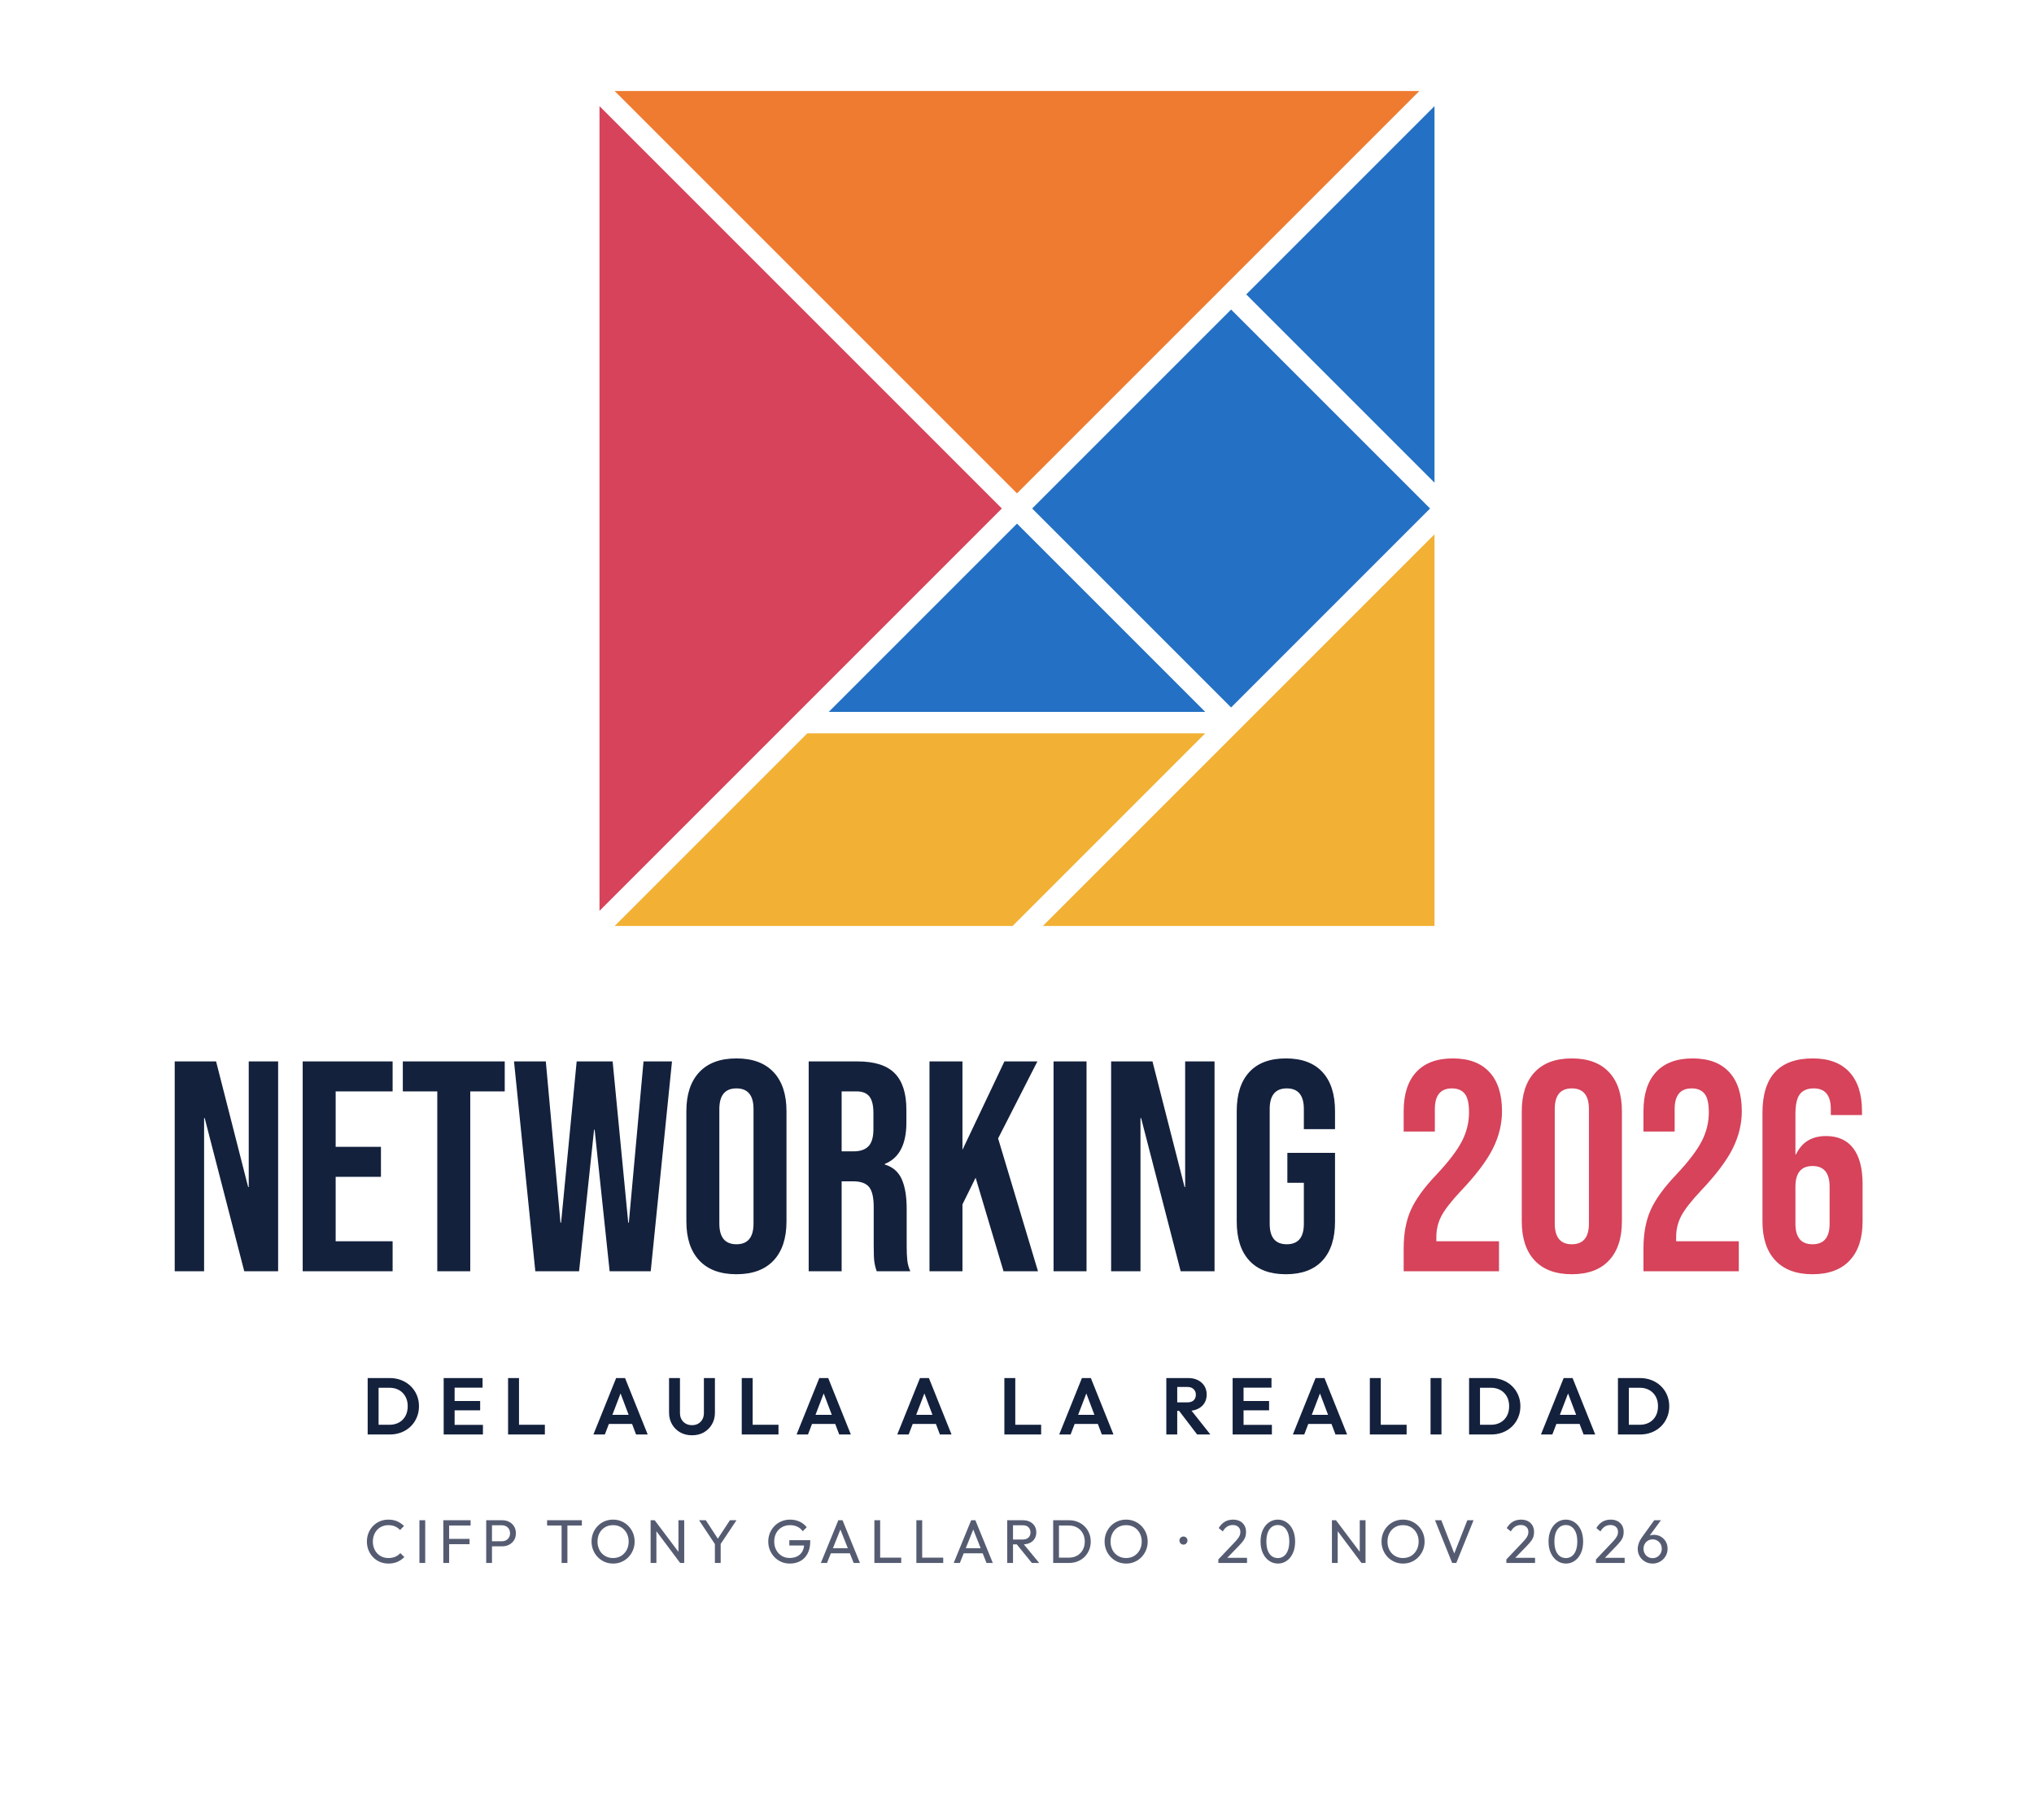
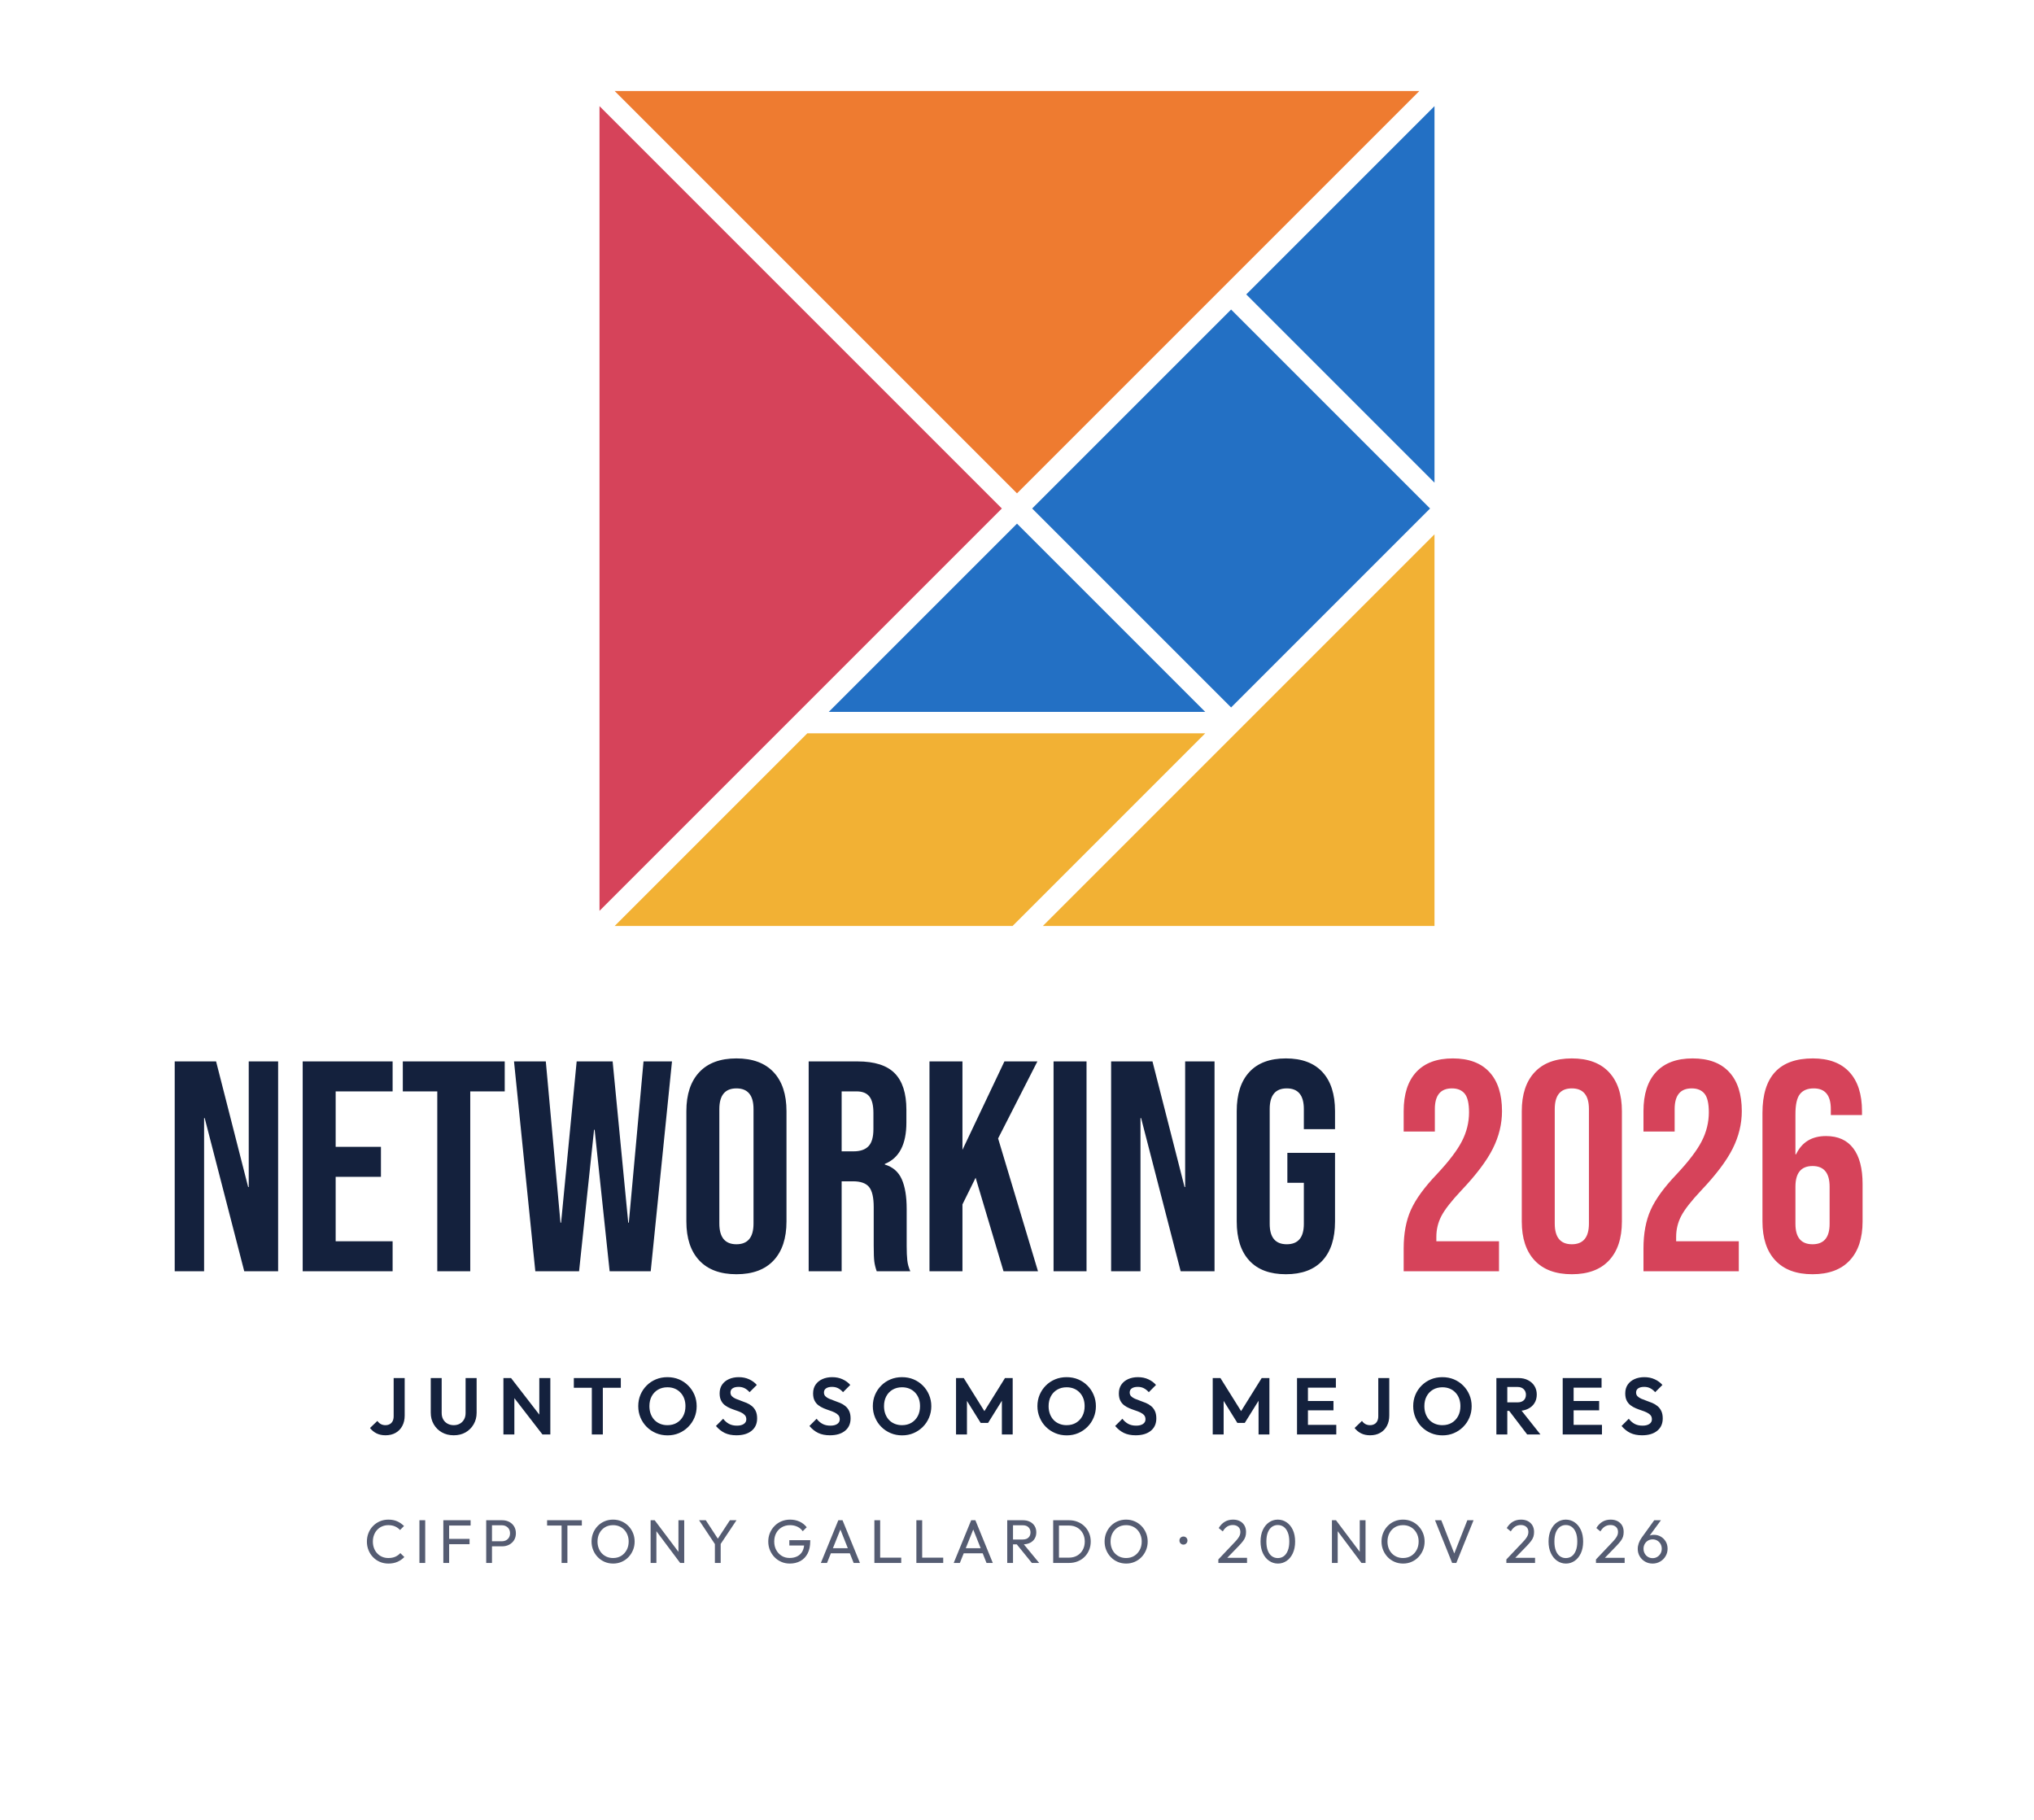
- <svg xmlns="http://www.w3.org/2000/svg" viewBox="0 0 760 680" role="img" aria-label="Networking 2026 — Del aula a la realidad">
+ <svg xmlns="http://www.w3.org/2000/svg" viewBox="0 0 760 680" role="img" aria-label="Networking 2026 — Juntos somos mejores">
  <g transform="translate(220 30) scale(0.8)">
    <polygon points="12.07,5 387.93,5 200,192.93" fill="#ee7b30" data-pieza="ideas" />
    <polygon points="5,12.07 192.93,200 5,387.93" fill="#d6435a" data-pieza="proyectos" />
    <polygon points="395,12.07 395,187.93 307.07,100" fill="#2370c4" data-pieza="territorio" />
    <polygon points="207.07,200 300,107.07 392.93,200 300,292.93" fill="#2370c4" data-pieza="conexiones" />
    <polygon points="200,207.07 287.93,295 112.07,295" fill="#2370c4" data-pieza="personas" />
    <polygon points="12.07,395 102.07,305 287.93,305 197.93,395" fill="#f2b134" data-pieza="futuro" />
    <polygon points="395,212.07 395,395 212.07,395" fill="#f2b134" data-pieza="empresa" />
  </g>
  <path fill="#14213d" d="M65.28 475L65.28 396.60L80.74 396.60L92.72 443.53L92.94 443.53L92.94 396.60L103.92 396.60L103.92 475L91.26 475L76.48 417.77L76.26 417.77L76.26 475L65.28 475ZM113.10 475L113.10 396.60L146.70 396.60L146.70 407.80L125.42 407.80L125.42 428.52L142.34 428.52L142.34 439.72L125.42 439.72L125.42 463.80L146.70 463.80L146.70 475L113.10 475ZM163.39 475L163.39 407.80L150.51 407.80L150.51 396.60L188.59 396.60L188.59 407.80L175.71 407.80L175.71 475L163.39 475ZM200.02 475L192.06 396.60L203.94 396.60L209.42 456.86L209.65 456.86L215.47 396.60L228.91 396.60L234.74 456.86L234.96 456.86L240.45 396.60L251.09 396.60L243.14 475L227.79 475L222.19 422.14L221.97 422.14L216.37 475L200.02 475ZM275.17 476.12Q266.10 476.12 261.28 470.97Q256.46 465.82 256.46 456.41L256.46 456.41L256.46 415.19Q256.46 405.78 261.28 400.63Q266.10 395.48 275.17 395.48L275.17 395.48Q284.24 395.48 289.06 400.63Q293.87 405.78 293.87 415.19L293.87 415.19L293.87 456.41Q293.87 465.82 289.06 470.97Q284.24 476.12 275.17 476.12L275.17 476.12ZM275.17 464.92Q281.55 464.92 281.55 457.19L281.55 457.19L281.55 414.41Q281.55 406.68 275.17 406.68L275.17 406.68Q268.78 406.68 268.78 414.41L268.78 414.41L268.78 457.19Q268.78 464.92 275.17 464.92L275.17 464.92ZM302.16 475L302.16 396.60L320.42 396.60Q329.94 396.60 334.30 401.02Q338.67 405.45 338.67 414.63L338.67 414.63L338.67 419.45Q338.67 431.66 330.61 434.90L330.61 434.90L330.61 435.13Q335.09 436.47 336.94 440.62Q338.78 444.76 338.78 451.70L338.78 451.70L338.78 465.48Q338.78 468.84 339.01 470.91Q339.23 472.98 340.13 475L340.13 475L327.58 475Q326.91 473.10 326.69 471.42Q326.46 469.74 326.46 465.37L326.46 465.37L326.46 451.03Q326.46 445.66 324.73 443.53Q322.99 441.40 318.74 441.40L318.74 441.40L314.48 441.40L314.48 475L302.16 475ZM314.48 430.20L318.96 430.20Q322.66 430.20 324.50 428.30Q326.35 426.39 326.35 421.91L326.35 421.91L326.35 415.86Q326.35 411.61 324.84 409.70Q323.33 407.80 320.08 407.80L320.08 407.80L314.48 407.80L314.48 430.20ZM347.30 475L347.30 396.60L359.62 396.60L359.62 429.64L375.30 396.60L387.62 396.60L372.94 425.38L387.84 475L374.96 475L364.54 440.06L359.62 450.02L359.62 475L347.30 475ZM393.66 475L393.66 396.60L405.98 396.60L405.98 475L393.66 475ZM415.17 475L415.17 396.60L430.62 396.60L442.61 443.53L442.83 443.53L442.83 396.60L453.81 396.60L453.81 475L441.15 475L426.37 417.77L426.14 417.77L426.14 475L415.17 475ZM480.46 476.12Q471.50 476.12 466.80 471.02Q462.10 465.93 462.10 456.41L462.10 456.41L462.10 415.19Q462.10 405.67 466.80 400.58Q471.50 395.48 480.46 395.48L480.46 395.48Q489.42 395.48 494.13 400.58Q498.83 405.67 498.83 415.19L498.83 415.19L498.83 421.91L487.18 421.91L487.18 414.41Q487.18 406.68 480.80 406.68L480.80 406.68Q474.42 406.68 474.42 414.41L474.42 414.41L474.42 457.30Q474.42 464.92 480.80 464.92L480.80 464.92Q487.18 464.92 487.18 457.30L487.18 457.30L487.18 441.96L481.02 441.96L481.02 430.76L498.83 430.76L498.83 456.41Q498.83 465.93 494.13 471.02Q489.42 476.12 480.46 476.12L480.46 476.12Z" />
  <path fill="#d6435a" d="M524.48 475L524.48 466.49Q524.48 458.09 527.17 452.10Q529.86 446.10 536.80 438.82L536.80 438.82Q543.63 431.54 546.26 426.39Q548.90 421.24 548.90 415.64L548.90 415.64Q548.90 410.60 547.27 408.64Q545.65 406.68 542.51 406.68L542.51 406.68Q536.13 406.68 536.13 414.41L536.13 414.41L536.13 422.81L524.48 422.81L524.48 415.19Q524.48 405.67 529.18 400.58Q533.89 395.48 542.85 395.48L542.85 395.48Q551.81 395.48 556.51 400.58Q561.22 405.67 561.22 415.19L561.22 415.19Q561.22 422.36 557.80 429.19Q554.38 436.02 545.98 444.87L545.98 444.87Q540.50 450.70 538.59 454.34Q536.69 457.98 536.69 462.12L536.69 462.12L536.69 463.80L560.10 463.80L560.10 475L524.48 475ZM587.31 476.12Q578.24 476.12 573.42 470.97Q568.61 465.82 568.61 456.41L568.61 456.41L568.61 415.19Q568.61 405.78 573.42 400.63Q578.24 395.48 587.31 395.48L587.31 395.48Q596.38 395.48 601.20 400.63Q606.02 405.78 606.02 415.19L606.02 415.19L606.02 456.41Q606.02 465.82 601.20 470.97Q596.38 476.12 587.31 476.12L587.31 476.12ZM587.31 464.92Q593.70 464.92 593.70 457.19L593.70 457.19L593.70 414.41Q593.70 406.68 587.31 406.68L587.31 406.68Q580.93 406.68 580.93 414.41L580.93 414.41L580.93 457.19Q580.93 464.92 587.31 464.92L587.31 464.92ZM614.08 475L614.08 466.49Q614.08 458.09 616.77 452.10Q619.46 446.10 626.40 438.82L626.40 438.82Q633.23 431.54 635.86 426.39Q638.50 421.24 638.50 415.64L638.50 415.64Q638.50 410.60 636.87 408.64Q635.25 406.68 632.11 406.68L632.11 406.68Q625.73 406.68 625.73 414.41L625.73 414.41L625.73 422.81L614.08 422.81L614.08 415.19Q614.08 405.67 618.78 400.58Q623.49 395.48 632.45 395.48L632.45 395.48Q641.41 395.48 646.11 400.58Q650.82 405.67 650.82 415.19L650.82 415.19Q650.82 422.36 647.40 429.19Q643.98 436.02 635.58 444.87L635.58 444.87Q630.10 450.70 628.19 454.34Q626.29 457.98 626.29 462.12L626.29 462.12L626.29 463.80L649.70 463.80L649.70 475L614.08 475ZM677.25 476.12Q668.18 476.12 663.36 470.97Q658.54 465.82 658.54 456.41L658.54 456.41L658.54 415.86Q658.54 395.48 677.36 395.48L677.36 395.48Q686.32 395.48 691.02 400.58Q695.73 405.67 695.73 415.19L695.73 415.19L695.73 416.65L684.08 416.65L684.08 414.41Q684.08 406.68 677.70 406.68L677.70 406.68Q674.22 406.68 672.54 408.81Q670.86 410.94 670.86 416.31L670.86 416.31L670.86 431.32L671.09 431.32Q674.34 424.49 682.29 424.49L682.29 424.49Q689.01 424.49 692.48 429.08Q695.95 433.67 695.95 442.41L695.95 442.41L695.95 456.41Q695.95 465.82 691.14 470.97Q686.32 476.12 677.25 476.12L677.25 476.12ZM677.25 464.92Q683.63 464.92 683.63 457.30L683.63 457.30L683.63 443.42Q683.63 435.69 677.25 435.69L677.25 435.69Q670.86 435.69 670.86 443.42L670.86 443.42L670.86 457.30Q670.86 464.92 677.25 464.92L677.25 464.92Z" />
-   <path fill="#14213d" d="M145.66 536L140.16 536L140.16 532.37L145.53 532.37Q147.57 532.37 149.10 531.51Q150.63 530.66 151.49 529.10Q152.34 527.54 152.34 525.41L152.34 525.41Q152.34 523.34 151.47 521.79Q150.60 520.25 149.07 519.39Q147.55 518.54 145.53 518.54L145.53 518.54L140.07 518.54L140.07 514.91L145.59 514.91Q147.94 514.91 149.93 515.69Q151.93 516.47 153.41 517.89Q154.90 519.32 155.72 521.24Q156.55 523.16 156.55 525.44L156.55 525.44Q156.55 527.72 155.72 529.65Q154.90 531.59 153.43 533.01Q151.96 534.44 149.96 535.22Q147.97 536 145.66 536L145.66 536ZM141.46 536L137.38 536L137.38 514.91L141.46 514.91L141.46 536ZM169.87 536L165.78 536L165.78 514.91L169.87 514.91L169.87 536ZM180.45 536L168.78 536L168.78 532.40L180.45 532.40L180.45 536ZM179.41 526.97L168.78 526.97L168.78 523.49L179.41 523.49L179.41 526.97ZM180.31 518.51L168.78 518.51L168.78 514.91L180.31 514.91L180.31 518.51ZM193.93 536L189.84 536L189.84 514.91L193.93 514.91L193.93 536ZM203.59 536L192.84 536L192.84 532.37L203.59 532.37L203.59 536ZM226.00 536L221.73 536L230.22 514.91L233.55 514.91L242.01 536L237.66 536L231.13 518.69L232.63 518.69L226.00 536ZM237.57 532.07L226.23 532.07L226.23 528.65L237.57 528.65L237.57 532.07ZM258.57 536.30L258.57 536.30Q256.08 536.30 254.15 535.21Q252.21 534.11 251.10 532.19Q249.99 530.27 249.99 527.84L249.99 527.84L249.99 514.91L254.07 514.91L254.07 527.96Q254.07 529.37 254.66 530.39Q255.24 531.41 256.28 531.97Q257.31 532.52 258.57 532.52L258.57 532.52Q259.87 532.52 260.86 531.97Q261.84 531.41 262.43 530.39Q263.01 529.37 263.01 527.99L263.01 527.99L263.01 514.91L267.13 514.91L267.13 527.87Q267.13 530.30 266.01 532.21Q264.90 534.11 263 535.21Q261.09 536.30 258.57 536.30ZM281.23 536L277.15 536L277.15 514.91L281.23 514.91L281.23 536ZM290.88 536L280.15 536L280.15 532.37L290.88 532.37L290.88 536ZM301.90 536L297.64 536L306.13 514.91L309.46 514.91L317.92 536L313.57 536L307.03 518.69L308.53 518.69L301.90 536ZM313.48 532.07L302.14 532.07L302.14 528.65L313.48 528.65L313.48 532.07ZM339.52 536L335.26 536L343.75 514.91L347.08 514.91L355.54 536L351.19 536L344.65 518.69L346.15 518.69L339.52 536ZM351.10 532.07L339.76 532.07L339.76 528.65L351.10 528.65L351.10 532.07ZM379.36 536L375.28 536L375.28 514.91L379.36 514.91L379.36 536ZM389.02 536L378.28 536L378.28 532.37L389.02 532.37L389.02 536ZM400.03 536L395.77 536L404.26 514.91L407.59 514.91L416.05 536L411.70 536L405.16 518.69L406.66 518.69L400.03 536ZM411.61 532.07L400.27 532.07L400.27 528.65L411.61 528.65L411.61 532.07ZM443.98 527.18L438.79 527.18L438.79 524L443.68 524Q445.18 524 446.00 523.24Q446.83 522.47 446.83 521.12L446.83 521.12Q446.83 519.89 446.00 519.07Q445.18 518.24 443.68 518.24L443.68 518.24L438.79 518.24L438.79 514.91L444.04 514.91Q446.08 514.91 447.62 515.71Q449.17 516.50 450.02 517.88Q450.88 519.26 450.88 521.06L450.88 521.06Q450.88 522.92 450.02 524.28Q449.17 525.65 447.61 526.41Q446.05 527.18 443.98 527.18L443.98 527.18ZM439.87 536L435.79 536L435.79 514.91L439.87 514.91L439.87 536ZM452.26 536L447.31 536L440.35 526.88L444.10 525.71L452.26 536ZM464.65 536L460.57 536L460.57 514.91L464.65 514.91L464.65 536ZM475.24 536L463.57 536L463.57 532.40L475.24 532.40L475.24 536ZM474.19 526.97L463.57 526.97L463.57 523.49L474.19 523.49L474.19 526.97ZM475.09 518.51L463.57 518.51L463.57 514.91L475.09 514.91L475.09 518.51ZM487.33 536L483.07 536L491.56 514.91L494.89 514.91L503.35 536L499.00 536L492.46 518.69L493.96 518.69L487.33 536ZM498.91 532.07L487.57 532.07L487.57 528.65L498.91 528.65L498.91 532.07ZM515.92 536L511.84 536L511.84 514.91L515.92 514.91L515.92 536ZM525.58 536L514.84 536L514.84 532.37L525.58 532.37L525.58 536ZM538.60 536L534.52 536L534.52 514.91L538.60 514.91L538.60 536ZM557.20 536L551.71 536L551.71 532.37L557.08 532.37Q559.12 532.37 560.65 531.51Q562.18 530.66 563.03 529.10Q563.89 527.54 563.89 525.41L563.89 525.41Q563.89 523.34 563.02 521.79Q562.15 520.25 560.62 519.39Q559.09 518.54 557.08 518.54L557.08 518.54L551.62 518.54L551.62 514.91L557.14 514.91Q559.48 514.91 561.47 515.69Q563.47 516.47 564.95 517.89Q566.44 519.32 567.26 521.24Q568.09 523.16 568.09 525.44L568.09 525.44Q568.09 527.72 567.26 529.65Q566.44 531.59 564.97 533.01Q563.50 534.44 561.50 535.22Q559.51 536 557.20 536L557.20 536ZM553.00 536L548.92 536L548.92 514.91L553.00 514.91L553.00 536ZM580.03 536L575.77 536L584.26 514.91L587.59 514.91L596.05 536L591.70 536L585.16 518.69L586.66 518.69L580.03 536ZM591.61 532.07L580.27 532.07L580.27 528.65L591.61 528.65L591.61 532.07ZM612.82 536L607.33 536L607.33 532.37L612.70 532.37Q614.74 532.37 616.27 531.51Q617.80 530.66 618.65 529.10Q619.51 527.54 619.51 525.41L619.51 525.41Q619.51 523.34 618.64 521.79Q617.77 520.25 616.24 519.39Q614.71 518.54 612.70 518.54L612.70 518.54L607.24 518.54L607.24 514.91L612.76 514.91Q615.10 514.91 617.09 515.69Q619.09 516.47 620.57 517.89Q622.06 519.32 622.88 521.24Q623.71 523.16 623.71 525.44L623.71 525.44Q623.71 527.72 622.88 529.65Q622.06 531.59 620.59 533.01Q619.12 534.44 617.12 535.22Q615.13 536 612.82 536L612.82 536ZM608.62 536L604.54 536L604.54 514.91L608.62 514.91L608.62 536Z" />
+   <path fill="#14213d" d="M144.04 536.30L144.04 536.30Q142.12 536.30 140.66 535.57Q139.21 534.83 138.25 533.57L138.25 533.57L141.01 530.93Q141.55 531.71 142.31 532.12Q143.08 532.52 144.01 532.52L144.01 532.52Q144.94 532.52 145.64 532.13Q146.34 531.74 146.72 530.99Q147.09 530.24 147.09 529.16L147.09 529.16L147.09 514.91L151.21 514.91L151.21 528.92Q151.21 531.14 150.32 532.80Q149.44 534.47 147.83 535.38Q146.23 536.30 144.04 536.30ZM169.53 536.30L169.53 536.30Q167.04 536.30 165.11 535.21Q163.18 534.11 162.06 532.19Q160.95 530.27 160.95 527.84L160.95 527.84L160.95 514.91L165.03 514.91L165.03 527.96Q165.03 529.37 165.62 530.39Q166.20 531.41 167.24 531.97Q168.28 532.52 169.53 532.52L169.53 532.52Q170.82 532.52 171.81 531.97Q172.81 531.41 173.39 530.39Q173.97 529.37 173.97 527.99L173.97 527.99L173.97 514.91L178.09 514.91L178.09 527.87Q178.09 530.30 176.97 532.21Q175.87 534.11 173.96 535.21Q172.06 536.30 169.53 536.30ZM192.19 536L188.10 536L188.10 514.91L190.95 514.91L192.19 518.99L192.19 536ZM203.47 531.11L202.69 536L190.17 519.80L190.95 514.91L203.47 531.11ZM205.63 536L202.69 536L201.51 532.04L201.51 514.91L205.63 514.91L205.63 536ZM225.25 536L221.13 536L221.13 515.36L225.25 515.36L225.25 536ZM231.97 518.54L214.41 518.54L214.41 514.91L231.97 514.91L231.97 518.54ZM249.43 536.33L249.43 536.33Q247.12 536.33 245.12 535.49Q243.13 534.65 241.64 533.16Q240.16 531.68 239.31 529.68Q238.48 527.69 238.48 525.41L238.48 525.41Q238.48 523.13 239.30 521.16Q240.13 519.20 241.61 517.72Q243.09 516.23 245.08 515.40Q247.06 514.58 249.37 514.58L249.37 514.58Q251.71 514.58 253.69 515.40Q255.67 516.23 257.15 517.72Q258.63 519.20 259.48 521.18Q260.31 523.16 260.31 525.44L260.31 525.44Q260.31 527.72 259.48 529.70Q258.63 531.68 257.15 533.16Q255.67 534.65 253.70 535.49Q251.74 536.33 249.43 536.33ZM249.37 532.52L249.37 532.52Q251.41 532.52 252.91 531.62Q254.41 530.72 255.26 529.13Q256.12 527.54 256.12 525.41L256.12 525.41Q256.12 523.85 255.64 522.56Q255.16 521.27 254.25 520.33Q253.36 519.38 252.13 518.87Q250.90 518.36 249.37 518.36L249.37 518.36Q247.39 518.36 245.87 519.25Q244.36 520.13 243.50 521.72Q242.65 523.31 242.65 525.41L242.65 525.41Q242.65 527 243.14 528.32Q243.64 529.64 244.52 530.57Q245.41 531.50 246.65 532.01Q247.90 532.52 249.37 532.52ZM275.16 536.30L275.16 536.30Q272.62 536.30 270.80 535.43Q268.99 534.56 267.51 532.82L267.51 532.82L270.21 530.12Q271.14 531.35 272.38 532.02Q273.61 532.70 275.38 532.70L275.38 532.70Q276.96 532.70 277.91 532.07Q278.86 531.44 278.86 530.33L278.86 530.33Q278.86 529.37 278.31 528.77Q277.77 528.17 276.89 527.75Q276.00 527.33 274.94 526.99Q273.88 526.64 272.81 526.19Q271.75 525.74 270.86 525.07Q269.97 524.39 269.44 523.33Q268.89 522.26 268.89 520.64L268.89 520.64Q268.89 518.72 269.82 517.37Q270.75 516.02 272.38 515.30Q274.00 514.58 276.03 514.58L276.03 514.58Q278.19 514.58 279.94 515.39Q281.68 516.20 282.78 517.49L282.78 517.49L280.08 520.19Q279.15 519.17 278.18 518.69Q277.20 518.21 275.97 518.21L275.97 518.21Q274.56 518.21 273.75 518.75Q272.94 519.29 272.94 520.31L272.94 520.31Q272.94 521.18 273.49 521.72Q274.02 522.26 274.91 522.65Q275.80 523.04 276.86 523.40Q277.93 523.76 278.99 524.21Q280.06 524.66 280.94 525.38Q281.82 526.10 282.37 527.23Q282.90 528.35 282.90 530L282.90 530Q282.90 532.94 280.83 534.62Q278.76 536.30 275.16 536.30ZM310.08 536.30L310.08 536.30Q307.54 536.30 305.72 535.43Q303.91 534.56 302.44 532.82L302.44 532.82L305.13 530.12Q306.06 531.35 307.30 532.02Q308.53 532.70 310.30 532.70L310.30 532.70Q311.88 532.70 312.83 532.07Q313.77 531.44 313.77 530.33L313.77 530.33Q313.77 529.37 313.24 528.77Q312.69 528.17 311.81 527.75Q310.93 527.33 309.86 526.99Q308.80 526.64 307.73 526.19Q306.67 525.74 305.78 525.07Q304.89 524.39 304.36 523.33Q303.81 522.26 303.81 520.64L303.81 520.64Q303.81 518.72 304.75 517.37Q305.68 516.02 307.30 515.30Q308.92 514.58 310.95 514.58L310.95 514.58Q313.12 514.58 314.86 515.39Q316.60 516.20 317.70 517.49L317.70 517.49L315.00 520.19Q314.07 519.17 313.10 518.69Q312.13 518.21 310.89 518.21L310.89 518.21Q309.49 518.21 308.68 518.75Q307.87 519.29 307.87 520.31L307.87 520.31Q307.87 521.18 308.41 521.72Q308.94 522.26 309.83 522.65Q310.72 523.04 311.78 523.40Q312.85 523.76 313.91 524.21Q314.98 524.66 315.86 525.38Q316.75 526.10 317.29 527.23Q317.82 528.35 317.82 530L317.82 530Q317.82 532.94 315.75 534.62Q313.69 536.30 310.08 536.30ZM337.08 536.33L337.08 536.33Q334.77 536.33 332.78 535.49Q330.79 534.65 329.30 533.16Q327.81 531.68 326.98 529.68Q326.13 527.69 326.13 525.41L326.13 525.41Q326.13 523.13 326.96 521.16Q327.79 519.20 329.27 517.72Q330.75 516.23 332.74 515.40Q334.72 514.58 337.02 514.58L337.02 514.58Q339.37 514.58 341.35 515.40Q343.32 516.23 344.81 517.72Q346.30 519.20 347.13 521.18Q347.98 523.16 347.98 525.44L347.98 525.44Q347.98 527.72 347.13 529.70Q346.30 531.68 344.81 533.16Q343.32 534.65 341.36 535.49Q339.39 536.33 337.08 536.33ZM337.02 532.52L337.02 532.52Q339.06 532.52 340.56 531.62Q342.06 530.72 342.92 529.13Q343.77 527.54 343.77 525.41L343.77 525.41Q343.77 523.85 343.30 522.56Q342.81 521.27 341.92 520.33Q341.01 519.38 339.79 518.87Q338.56 518.36 337.02 518.36L337.02 518.36Q335.05 518.36 333.53 519.25Q332.01 520.13 331.16 521.72Q330.31 523.31 330.31 525.41L330.31 525.41Q330.31 527 330.80 528.32Q331.30 529.64 332.18 530.57Q333.06 531.50 334.31 532.01Q335.56 532.52 337.02 532.52ZM361.30 536L357.22 536L357.22 514.91L360.10 514.91L368.64 528.59L367.00 528.59L375.51 514.91L378.39 514.91L378.39 536L374.35 536L374.35 521.90L375.13 522.14L369.19 531.68L366.43 531.68L360.49 522.14L361.30 521.90L361.30 536ZM398.58 536.33L398.58 536.33Q396.27 536.33 394.28 535.49Q392.29 534.65 390.80 533.16Q389.31 531.68 388.48 529.68Q387.63 527.69 387.63 525.41L387.63 525.41Q387.63 523.13 388.46 521.16Q389.29 519.20 390.77 517.72Q392.25 516.23 394.24 515.40Q396.22 514.58 398.52 514.58L398.52 514.58Q400.87 514.58 402.85 515.40Q404.82 516.23 406.31 517.72Q407.80 519.20 408.63 521.18Q409.48 523.16 409.48 525.44L409.48 525.44Q409.48 527.72 408.63 529.70Q407.80 531.68 406.31 533.16Q404.82 534.65 402.86 535.49Q400.89 536.33 398.58 536.33ZM398.52 532.52L398.52 532.52Q400.56 532.52 402.06 531.62Q403.56 530.72 404.42 529.13Q405.27 527.54 405.27 525.41L405.27 525.41Q405.27 523.85 404.80 522.56Q404.31 521.27 403.42 520.33Q402.51 519.38 401.29 518.87Q400.06 518.36 398.52 518.36L398.52 518.36Q396.55 518.36 395.03 519.25Q393.51 520.13 392.66 521.72Q391.81 523.31 391.81 525.41L391.81 525.41Q391.81 527 392.30 528.32Q392.80 529.64 393.68 530.57Q394.56 531.50 395.81 532.01Q397.06 532.52 398.52 532.52ZM424.32 536.30L424.32 536.30Q421.78 536.30 419.96 535.43Q418.15 534.56 416.68 532.82L416.68 532.82L419.38 530.12Q420.31 531.35 421.54 532.02Q422.77 532.70 424.54 532.70L424.54 532.70Q426.13 532.70 427.07 532.07Q428.01 531.44 428.01 530.33L428.01 530.33Q428.01 529.37 427.48 528.77Q426.94 528.17 426.05 527.75Q425.17 527.33 424.10 526.99Q423.04 526.64 421.97 526.19Q420.91 525.74 420.02 525.07Q419.13 524.39 418.60 523.33Q418.06 522.26 418.06 520.64L418.06 520.64Q418.06 518.72 418.99 517.37Q419.92 516.02 421.54 515.30Q423.16 514.58 425.19 514.58L425.19 514.58Q427.36 514.58 429.10 515.39Q430.84 516.20 431.94 517.49L431.94 517.49L429.25 520.19Q428.31 519.17 427.34 518.69Q426.37 518.21 425.13 518.21L425.13 518.21Q423.73 518.21 422.92 518.75Q422.11 519.29 422.11 520.31L422.11 520.31Q422.11 521.18 422.65 521.72Q423.19 522.26 424.07 522.65Q424.96 523.04 426.02 523.40Q427.09 523.76 428.15 524.21Q429.22 524.66 430.10 525.38Q430.99 526.10 431.53 527.23Q432.06 528.35 432.06 530L432.06 530Q432.06 532.94 430.00 534.62Q427.93 536.30 424.32 536.30ZM457.21 536L453.13 536L453.13 514.91L456.01 514.91L464.56 528.59L462.91 528.59L471.43 514.91L474.31 514.91L474.31 536L470.26 536L470.26 521.90L471.04 522.14L465.10 531.68L462.34 531.68L456.40 522.14L457.21 521.90L457.21 536ZM488.71 536L484.63 536L484.63 514.91L488.71 514.91L488.71 536ZM499.30 536L487.63 536L487.63 532.40L499.30 532.40L499.30 536ZM498.25 526.97L487.63 526.97L487.63 523.49L498.25 523.49L498.25 526.97ZM499.15 518.51L487.63 518.51L487.63 514.91L499.15 514.91L499.15 518.51ZM511.93 536.30L511.93 536.30Q510.01 536.30 508.55 535.57Q507.10 534.83 506.14 533.57L506.14 533.57L508.90 530.93Q509.44 531.71 510.20 532.12Q510.97 532.52 511.90 532.52L511.90 532.52Q512.83 532.52 513.53 532.13Q514.24 531.74 514.61 530.99Q514.99 530.24 514.99 529.16L514.99 529.16L514.99 514.91L519.10 514.91L519.10 528.92Q519.10 531.14 518.21 532.80Q517.33 534.47 515.72 535.38Q514.12 536.30 511.93 536.30ZM538.99 536.33L538.99 536.33Q536.68 536.33 534.68 535.49Q532.69 534.65 531.20 533.16Q529.72 531.68 528.88 529.68Q528.04 527.69 528.04 525.41L528.04 525.41Q528.04 523.13 528.86 521.16Q529.69 519.20 531.17 517.72Q532.66 516.23 534.63 515.40Q536.62 514.58 538.93 514.58L538.93 514.58Q541.26 514.58 543.25 515.40Q545.23 516.23 546.71 517.72Q548.20 519.20 549.04 521.18Q549.88 523.16 549.88 525.44L549.88 525.44Q549.88 527.72 549.04 529.70Q548.20 531.68 546.71 533.16Q545.23 534.65 543.26 535.49Q541.30 536.33 538.99 536.33ZM538.93 532.52L538.93 532.52Q540.97 532.52 542.47 531.62Q543.97 530.72 544.82 529.13Q545.68 527.54 545.68 525.41L545.68 525.41Q545.68 523.85 545.20 522.56Q544.72 521.27 543.82 520.33Q542.92 519.38 541.69 518.87Q540.46 518.36 538.93 518.36L538.93 518.36Q536.95 518.36 535.43 519.25Q533.92 520.13 533.06 521.72Q532.21 523.31 532.21 525.41L532.21 525.41Q532.21 527 532.70 528.32Q533.20 529.64 534.08 530.57Q534.97 531.50 536.21 532.01Q537.46 532.52 538.93 532.52ZM567.31 527.18L562.12 527.18L562.12 524L567.00 524Q568.50 524 569.33 523.24Q570.16 522.47 570.16 521.12L570.16 521.12Q570.16 519.89 569.33 519.07Q568.50 518.24 567.00 518.24L567.00 518.24L562.12 518.24L562.12 514.91L567.37 514.91Q569.41 514.91 570.95 515.71Q572.50 516.50 573.35 517.88Q574.21 519.26 574.21 521.06L574.21 521.06Q574.21 522.92 573.35 524.28Q572.50 525.65 570.94 526.41Q569.38 527.18 567.31 527.18L567.31 527.18ZM563.20 536L559.12 536L559.12 514.91L563.20 514.91L563.20 536ZM575.59 536L570.63 536L563.68 526.88L567.43 525.71L575.59 536ZM587.98 536L583.90 536L583.90 514.91L587.98 514.91L587.98 536ZM598.57 536L586.90 536L586.90 532.40L598.57 532.40L598.57 536ZM597.52 526.97L586.90 526.97L586.90 523.49L597.52 523.49L597.52 526.97ZM598.42 518.51L586.90 518.51L586.90 514.91L598.42 514.91L598.42 518.51ZM613.54 536.30L613.54 536.30Q610.99 536.30 609.17 535.43Q607.36 534.56 605.89 532.82L605.89 532.82L608.59 530.12Q609.52 531.35 610.75 532.02Q611.98 532.70 613.75 532.70L613.75 532.70Q615.34 532.70 616.28 532.07Q617.23 531.44 617.23 530.33L617.23 530.33Q617.23 529.37 616.69 528.77Q616.15 528.17 615.26 527.75Q614.38 527.33 613.31 526.99Q612.25 526.64 611.18 526.19Q610.12 525.74 609.23 525.07Q608.35 524.39 607.81 523.33Q607.27 522.26 607.27 520.64L607.27 520.64Q607.27 518.72 608.20 517.37Q609.13 516.02 610.75 515.30Q612.37 514.58 614.41 514.58L614.41 514.58Q616.57 514.58 618.31 515.39Q620.05 516.20 621.16 517.49L621.16 517.49L618.46 520.19Q617.53 519.17 616.55 518.69Q615.58 518.21 614.35 518.21L614.35 518.21Q612.94 518.21 612.13 518.75Q611.32 519.29 611.32 520.31L611.32 520.31Q611.32 521.18 611.86 521.72Q612.40 522.26 613.28 522.65Q614.17 523.04 615.23 523.40Q616.30 523.76 617.36 524.21Q618.43 524.66 619.31 525.38Q620.20 526.10 620.74 527.23Q621.28 528.35 621.28 530L621.28 530Q621.28 532.94 619.21 534.62Q617.14 536.30 613.54 536.30Z" />
  <path fill="#555c72" d="M145.14 584.23L145.14 584.23Q143.42 584.23 141.94 583.60Q140.47 582.97 139.38 581.84Q138.29 580.71 137.69 579.22Q137.09 577.72 137.09 576.02L137.09 576.02Q137.09 574.29 137.69 572.80Q138.29 571.30 139.38 570.19Q140.47 569.07 141.93 568.44Q143.39 567.81 145.12 567.81L145.12 567.81Q147.00 567.81 148.43 568.45Q149.86 569.10 150.96 570.20L150.96 570.20L149.47 571.70Q148.71 570.84 147.61 570.36Q146.52 569.88 145.12 569.88L145.12 569.88Q143.85 569.88 142.80 570.33Q141.74 570.77 140.96 571.60Q140.17 572.43 139.75 573.56Q139.32 574.68 139.32 576.02L139.32 576.02Q139.32 577.35 139.75 578.48Q140.17 579.61 140.96 580.43Q141.74 581.26 142.80 581.71Q143.85 582.16 145.12 582.16L145.12 582.16Q146.61 582.16 147.72 581.67Q148.82 581.17 149.58 580.32L149.58 580.32L151.08 581.79Q149.97 582.94 148.49 583.59Q147.00 584.23 145.14 584.23ZM158.88 584L156.72 584L156.72 568.04L158.88 568.04L158.88 584ZM167.82 584L165.65 584L165.65 568.04L167.82 568.04L167.82 584ZM175.45 576.99L167.13 576.99L167.13 575.01L175.45 575.01L175.45 576.99ZM175.84 570.02L167.13 570.02L167.13 568.04L175.84 568.04L175.84 570.02ZM187.61 577.79L183.12 577.79L183.12 575.90L187.47 575.90Q188.37 575.90 189.07 575.54Q189.77 575.17 190.17 574.50Q190.57 573.83 190.57 572.91L190.57 572.91Q190.57 571.99 190.17 571.33Q189.77 570.66 189.07 570.29Q188.37 569.92 187.47 569.92L187.47 569.92L183.12 569.92L183.12 568.04L187.61 568.04Q189.08 568.04 190.24 568.64Q191.40 569.23 192.08 570.33Q192.76 571.42 192.76 572.91L192.76 572.91Q192.76 574.39 192.08 575.48Q191.40 576.57 190.24 577.18Q189.08 577.79 187.61 577.79L187.61 577.79ZM183.83 584L181.67 584L181.67 568.04L183.83 568.04L183.83 584ZM212.01 584L209.84 584L209.84 568.50L212.01 568.50L212.01 584ZM217.41 570.02L204.42 570.02L204.42 568.04L217.41 568.04L217.41 570.02ZM229.11 584.23L229.11 584.23Q227.40 584.23 225.93 583.60Q224.46 582.97 223.36 581.83Q222.25 580.69 221.64 579.19Q221.03 577.70 221.03 576.00L221.03 576.00Q221.03 574.27 221.64 572.79Q222.25 571.30 223.34 570.18Q224.44 569.05 225.90 568.43Q227.36 567.81 229.06 567.81L229.06 567.81Q230.76 567.81 232.22 568.43Q233.68 569.05 234.79 570.18Q235.89 571.30 236.51 572.80Q237.13 574.29 237.13 576.02L237.13 576.02Q237.13 577.72 236.51 579.22Q235.89 580.71 234.80 581.84Q233.71 582.97 232.24 583.60Q230.78 584.23 229.11 584.23ZM229.06 582.16L229.06 582.16Q230.78 582.16 232.08 581.37Q233.38 580.57 234.14 579.18Q234.90 577.79 234.90 576.00L234.90 576.00Q234.90 574.66 234.46 573.55Q234.03 572.43 233.25 571.60Q232.46 570.77 231.41 570.33Q230.35 569.88 229.06 569.88L229.06 569.88Q227.36 569.88 226.06 570.66Q224.76 571.44 224.01 572.82Q223.26 574.20 223.26 576.00L223.26 576.00Q223.26 577.33 223.69 578.47Q224.11 579.61 224.88 580.42Q225.66 581.24 226.72 581.70Q227.79 582.16 229.06 582.16ZM245.26 584L243.10 584L243.10 568.04L244.62 568.04L245.26 570.54L245.26 584ZM254.44 581.10L254.14 584L244.34 570.91L244.62 568.04L254.44 581.10ZM255.66 584L254.14 584L253.50 581.63L253.50 568.04L255.66 568.04L255.66 584ZM268.87 577.51L267.49 577.51L261.21 568.04L263.72 568.04L268.78 575.79L267.65 575.79L272.73 568.04L275.19 568.04L268.87 577.51ZM269.28 584L267.12 584L267.12 576.09L269.28 576.09L269.28 584ZM295.09 584.23L295.09 584.23Q293.41 584.23 291.95 583.60Q290.49 582.97 289.39 581.84Q288.30 580.71 287.68 579.22Q287.06 577.72 287.06 576.00L287.06 576.00Q287.06 574.27 287.68 572.79Q288.30 571.30 289.41 570.18Q290.51 569.05 291.99 568.43Q293.48 567.81 295.22 567.81L295.22 567.81Q297.13 567.81 298.74 568.54Q300.35 569.28 301.43 570.66L301.43 570.66L299.94 572.15Q299.18 571.05 297.94 570.46Q296.70 569.88 295.22 569.88L295.22 569.88Q293.48 569.88 292.13 570.66Q290.79 571.44 290.04 572.82Q289.29 574.20 289.29 576.00L289.29 576.00Q289.29 577.81 290.05 579.19Q290.81 580.57 292.10 581.36Q293.38 582.14 295.04 582.14L295.04 582.14Q296.72 582.14 297.95 581.49Q299.18 580.85 299.85 579.60Q300.51 578.34 300.51 576.52L300.51 576.52L301.83 577.47L294.93 577.47L294.93 575.49L302.75 575.49L302.75 575.81Q302.75 578.60 301.77 580.47Q300.79 582.34 299.05 583.29Q297.32 584.23 295.09 584.23ZM309.01 584L306.71 584L313.24 568.04L314.81 568.04L321.32 584L318.97 584L313.61 570.50L314.42 570.50L309.01 584ZM318.21 580.39L309.82 580.39L309.82 578.50L318.21 578.50L318.21 580.39ZM328.87 584L326.71 584L326.71 568.04L328.87 568.04L328.87 584ZM336.74 584L328.18 584L328.18 582.02L336.74 582.02L336.74 584ZM344.57 584L342.40 584L342.40 568.04L344.57 568.04L344.57 584ZM352.43 584L343.88 584L343.88 582.02L352.43 582.02L352.43 584ZM358.65 584L356.35 584L362.88 568.04L364.45 568.04L370.96 584L368.61 584L363.25 570.50L364.06 570.50L358.65 584ZM367.85 580.39L359.46 580.39L359.46 578.50L367.85 578.50L367.85 580.39ZM382.21 577.05L377.80 577.05L377.80 575.24L382.12 575.24Q383.53 575.24 384.28 574.52Q385.04 573.81 385.04 572.59L385.04 572.59Q385.04 571.44 384.30 570.68Q383.55 569.92 382.15 569.92L382.15 569.92L377.80 569.92L377.80 568.04L382.21 568.04Q383.73 568.04 384.86 568.62Q385.99 569.21 386.60 570.22Q387.21 571.24 387.21 572.55L387.21 572.55Q387.21 573.90 386.60 574.91Q385.99 575.93 384.86 576.49Q383.73 577.05 382.21 577.05L382.21 577.05ZM378.51 584L376.35 584L376.35 568.04L378.51 568.04L378.51 584ZM388.29 584L385.55 584L379.75 576.85L381.80 576.13L388.29 584ZM399.47 584L394.94 584L394.94 582.02L399.38 582.02Q401.15 582.02 402.49 581.25Q403.82 580.48 404.57 579.12Q405.32 577.77 405.32 576.00L405.32 576.00Q405.32 574.25 404.56 572.89Q403.80 571.53 402.46 570.77Q401.13 570.02 399.38 570.02L399.38 570.02L394.97 570.02L394.97 568.04L399.43 568.04Q401.18 568.04 402.66 568.64Q404.14 569.23 405.24 570.32Q406.33 571.40 406.94 572.85Q407.55 574.29 407.55 576.02L407.55 576.02Q407.55 577.72 406.94 579.18Q406.33 580.64 405.25 581.72Q404.17 582.80 402.68 583.40Q401.20 584 399.47 584L399.47 584ZM395.68 584L393.52 584L393.52 568.04L395.68 568.04L395.68 584ZM420.81 584.23L420.81 584.23Q419.10 584.23 417.63 583.60Q416.16 582.97 415.06 581.83Q413.95 580.69 413.34 579.19Q412.73 577.70 412.73 576.00L412.73 576.00Q412.73 574.27 413.34 572.79Q413.95 571.30 415.04 570.18Q416.14 569.05 417.60 568.43Q419.06 567.81 420.76 567.81L420.76 567.81Q422.46 567.81 423.92 568.43Q425.38 569.05 426.49 570.18Q427.59 571.30 428.21 572.80Q428.83 574.29 428.83 576.02L428.83 576.02Q428.83 577.72 428.21 579.22Q427.59 580.71 426.50 581.84Q425.41 582.97 423.94 583.60Q422.48 584.23 420.81 584.23ZM420.76 582.16L420.76 582.16Q422.48 582.16 423.78 581.37Q425.08 580.57 425.84 579.18Q426.60 577.79 426.60 576.00L426.60 576.00Q426.60 574.66 426.16 573.55Q425.73 572.43 424.95 571.60Q424.16 570.77 423.11 570.33Q422.05 569.88 420.76 569.88L420.76 569.88Q419.06 569.88 417.76 570.66Q416.46 571.44 415.71 572.82Q414.96 574.20 414.96 576.00L414.96 576.00Q414.96 577.33 415.39 578.47Q415.81 579.61 416.58 580.42Q417.36 581.24 418.42 581.70Q419.49 582.16 420.76 582.16ZM442.19 577.15L442.19 577.15Q441.55 577.15 441.12 576.70Q440.70 576.25 440.70 575.63L440.70 575.63Q440.70 574.98 441.12 574.56Q441.55 574.13 442.19 574.13L442.19 574.13Q442.84 574.13 443.26 574.56Q443.69 574.98 443.69 575.63L443.69 575.63Q443.69 576.25 443.26 576.70Q442.84 577.15 442.19 577.15ZM458.04 582.62L455.23 582.69L461.12 576.48Q462.02 575.56 462.52 574.88Q463.03 574.20 463.25 573.63Q463.46 573.05 463.46 572.43L463.46 572.43Q463.46 571.21 462.68 570.52Q461.90 569.83 460.66 569.83L460.66 569.83Q459.44 569.83 458.52 570.42Q457.60 571.00 456.89 572.22L456.89 572.22L455.37 570.96Q456.31 569.39 457.65 568.60Q458.98 567.81 460.73 567.81L460.73 567.81Q462.20 567.81 463.29 568.38Q464.38 568.96 464.98 569.99Q465.58 571.03 465.58 572.41L465.58 572.41Q465.58 573.40 465.34 574.18Q465.10 574.96 464.49 575.78Q463.88 576.59 462.80 577.72L462.80 577.72L458.04 582.62ZM465.95 584L455.23 584L455.23 582.69L457.07 582.07L465.95 582.07L465.95 584ZM477.50 584.23L477.50 584.23Q475.71 584.23 474.23 583.22Q472.74 582.21 471.87 580.35Q471.00 578.50 471.00 576.00L471.00 576.00Q471.00 573.49 471.86 571.65Q472.72 569.81 474.19 568.81Q475.66 567.81 477.44 567.81L477.44 567.81Q479.25 567.81 480.72 568.81Q482.20 569.81 483.06 571.65Q483.92 573.49 483.92 576.02L483.92 576.02Q483.92 578.53 483.06 580.38Q482.20 582.23 480.74 583.23Q479.28 584.23 477.50 584.23ZM477.46 582.18L477.46 582.18Q478.72 582.18 479.68 581.48Q480.63 580.78 481.18 579.40Q481.74 578.02 481.74 576.00L481.74 576.00Q481.74 573.97 481.18 572.60Q480.63 571.24 479.67 570.53Q478.70 569.83 477.44 569.83L477.44 569.83Q476.19 569.83 475.23 570.53Q474.26 571.24 473.72 572.60Q473.18 573.97 473.18 576.00L473.18 576.00Q473.18 578.02 473.72 579.40Q474.26 580.78 475.23 581.48Q476.19 582.18 477.46 582.18ZM499.83 584L497.67 584L497.67 568.04L499.19 568.04L499.83 570.54L499.83 584ZM509.01 581.10L508.71 584L498.91 570.91L499.19 568.04L509.01 581.10ZM510.23 584L508.71 584L508.07 581.63L508.07 568.04L510.23 568.04L510.23 584ZM524.27 584.23L524.27 584.23Q522.57 584.23 521.10 583.60Q519.62 582.97 518.52 581.83Q517.42 580.69 516.81 579.19Q516.20 577.70 516.20 576.00L516.20 576.00Q516.20 574.27 516.81 572.79Q517.42 571.30 518.51 570.18Q519.60 569.05 521.06 568.43Q522.52 567.81 524.22 567.81L524.22 567.81Q525.93 567.81 527.39 568.43Q528.85 569.05 529.95 570.18Q531.06 571.30 531.68 572.80Q532.30 574.29 532.30 576.02L532.30 576.02Q532.30 577.72 531.68 579.22Q531.06 580.71 529.96 581.84Q528.87 582.97 527.41 583.60Q525.95 584.23 524.27 584.23ZM524.22 582.16L524.22 582.16Q525.95 582.16 527.25 581.37Q528.55 580.57 529.31 579.18Q530.07 577.79 530.07 576.00L530.07 576.00Q530.07 574.66 529.63 573.55Q529.19 572.43 528.41 571.60Q527.63 570.77 526.57 570.33Q525.51 569.88 524.22 569.88L524.22 569.88Q522.52 569.88 521.22 570.66Q519.92 571.44 519.18 572.82Q518.43 574.20 518.43 576.00L518.43 576.00Q518.43 577.33 518.85 578.47Q519.28 579.61 520.05 580.42Q520.82 581.24 521.89 581.70Q522.96 582.16 524.22 582.16ZM544.15 584L542.59 584L536.19 568.04L538.54 568.04L543.81 581.54L542.96 581.54L548.27 568.04L550.59 568.04L544.15 584ZM565.65 582.62L562.85 582.69L568.74 576.48Q569.63 575.56 570.14 574.88Q570.65 574.20 570.86 573.63Q571.08 573.05 571.08 572.43L571.08 572.43Q571.08 571.21 570.30 570.52Q569.52 569.83 568.28 569.83L568.28 569.83Q567.06 569.83 566.14 570.42Q565.22 571.00 564.50 572.22L564.50 572.22L562.99 570.96Q563.93 569.39 565.26 568.60Q566.60 567.81 568.35 567.81L568.35 567.81Q569.82 567.81 570.91 568.38Q572.00 568.96 572.60 569.99Q573.20 571.03 573.20 572.41L573.20 572.41Q573.20 573.40 572.96 574.18Q572.72 574.96 572.11 575.78Q571.50 576.59 570.42 577.72L570.42 577.72L565.65 582.62ZM573.57 584L562.85 584L562.85 582.69L564.69 582.07L573.57 582.07L573.57 584ZM585.12 584.23L585.12 584.23Q583.33 584.23 581.84 583.22Q580.36 582.21 579.49 580.35Q578.61 578.50 578.61 576.00L578.61 576.00Q578.61 573.49 579.48 571.65Q580.34 569.81 581.81 568.81Q583.28 567.81 585.05 567.81L585.05 567.81Q586.87 567.81 588.34 568.81Q589.81 569.81 590.68 571.65Q591.54 573.49 591.54 576.02L591.54 576.02Q591.54 578.53 590.68 580.38Q589.81 582.23 588.35 583.23Q586.89 584.23 585.12 584.23ZM585.08 582.18L585.08 582.18Q586.34 582.18 587.30 581.48Q588.25 580.78 588.80 579.40Q589.35 578.02 589.35 576.00L589.35 576.00Q589.35 573.97 588.80 572.60Q588.25 571.24 587.28 570.53Q586.32 569.83 585.05 569.83L585.05 569.83Q583.81 569.83 582.85 570.53Q581.88 571.24 581.34 572.60Q580.80 573.97 580.80 576.00L580.80 576.00Q580.80 578.02 581.34 579.40Q581.88 580.78 582.85 581.48Q583.81 582.18 585.08 582.18ZM599.14 582.62L596.33 582.69L602.22 576.48Q603.12 575.56 603.62 574.88Q604.13 574.20 604.35 573.63Q604.57 573.05 604.57 572.43L604.57 572.43Q604.57 571.21 603.79 570.52Q603.00 569.83 601.76 569.83L601.76 569.83Q600.54 569.83 599.62 570.42Q598.70 571.00 597.99 572.22L597.99 572.22L596.47 570.96Q597.41 569.39 598.75 568.60Q600.08 567.81 601.83 567.81L601.83 567.81Q603.30 567.81 604.39 568.38Q605.49 568.96 606.09 569.99Q606.68 571.03 606.68 572.41L606.68 572.41Q606.68 573.40 606.44 574.18Q606.20 574.96 605.59 575.78Q604.98 576.59 603.90 577.72L603.90 577.72L599.14 582.62ZM607.05 584L596.33 584L596.33 582.69L598.17 582.07L607.05 582.07L607.05 584ZM617.50 584.23L617.50 584.23Q615.92 584.23 614.66 583.49Q613.41 582.76 612.67 581.52Q611.94 580.27 611.94 578.76L611.94 578.76Q611.94 576.64 613.41 574.55L613.41 574.55L618.10 568.04L620.61 568.04L615.80 574.59L615.02 575.01Q615.30 574.52 615.69 574.19Q616.08 573.86 616.65 573.67Q617.23 573.49 618.01 573.49L618.01 573.49Q619.41 573.49 620.55 574.16Q621.69 574.82 622.39 575.98Q623.09 577.15 623.09 578.69L623.09 578.69Q623.09 580.21 622.34 581.47Q621.60 582.74 620.32 583.48Q619.04 584.23 617.50 584.23ZM617.50 582.21L617.50 582.21Q618.47 582.21 619.24 581.73Q620.01 581.26 620.46 580.47Q620.91 579.68 620.91 578.69L620.91 578.69Q620.91 577.70 620.46 576.90Q620.01 576.11 619.24 575.65Q618.47 575.19 617.50 575.19L617.50 575.19Q616.54 575.19 615.77 575.65Q615.00 576.11 614.55 576.90Q614.10 577.70 614.10 578.69L614.10 578.69Q614.10 579.68 614.55 580.48Q615.00 581.29 615.77 581.75Q616.54 582.21 617.50 582.21Z" />
</svg>
